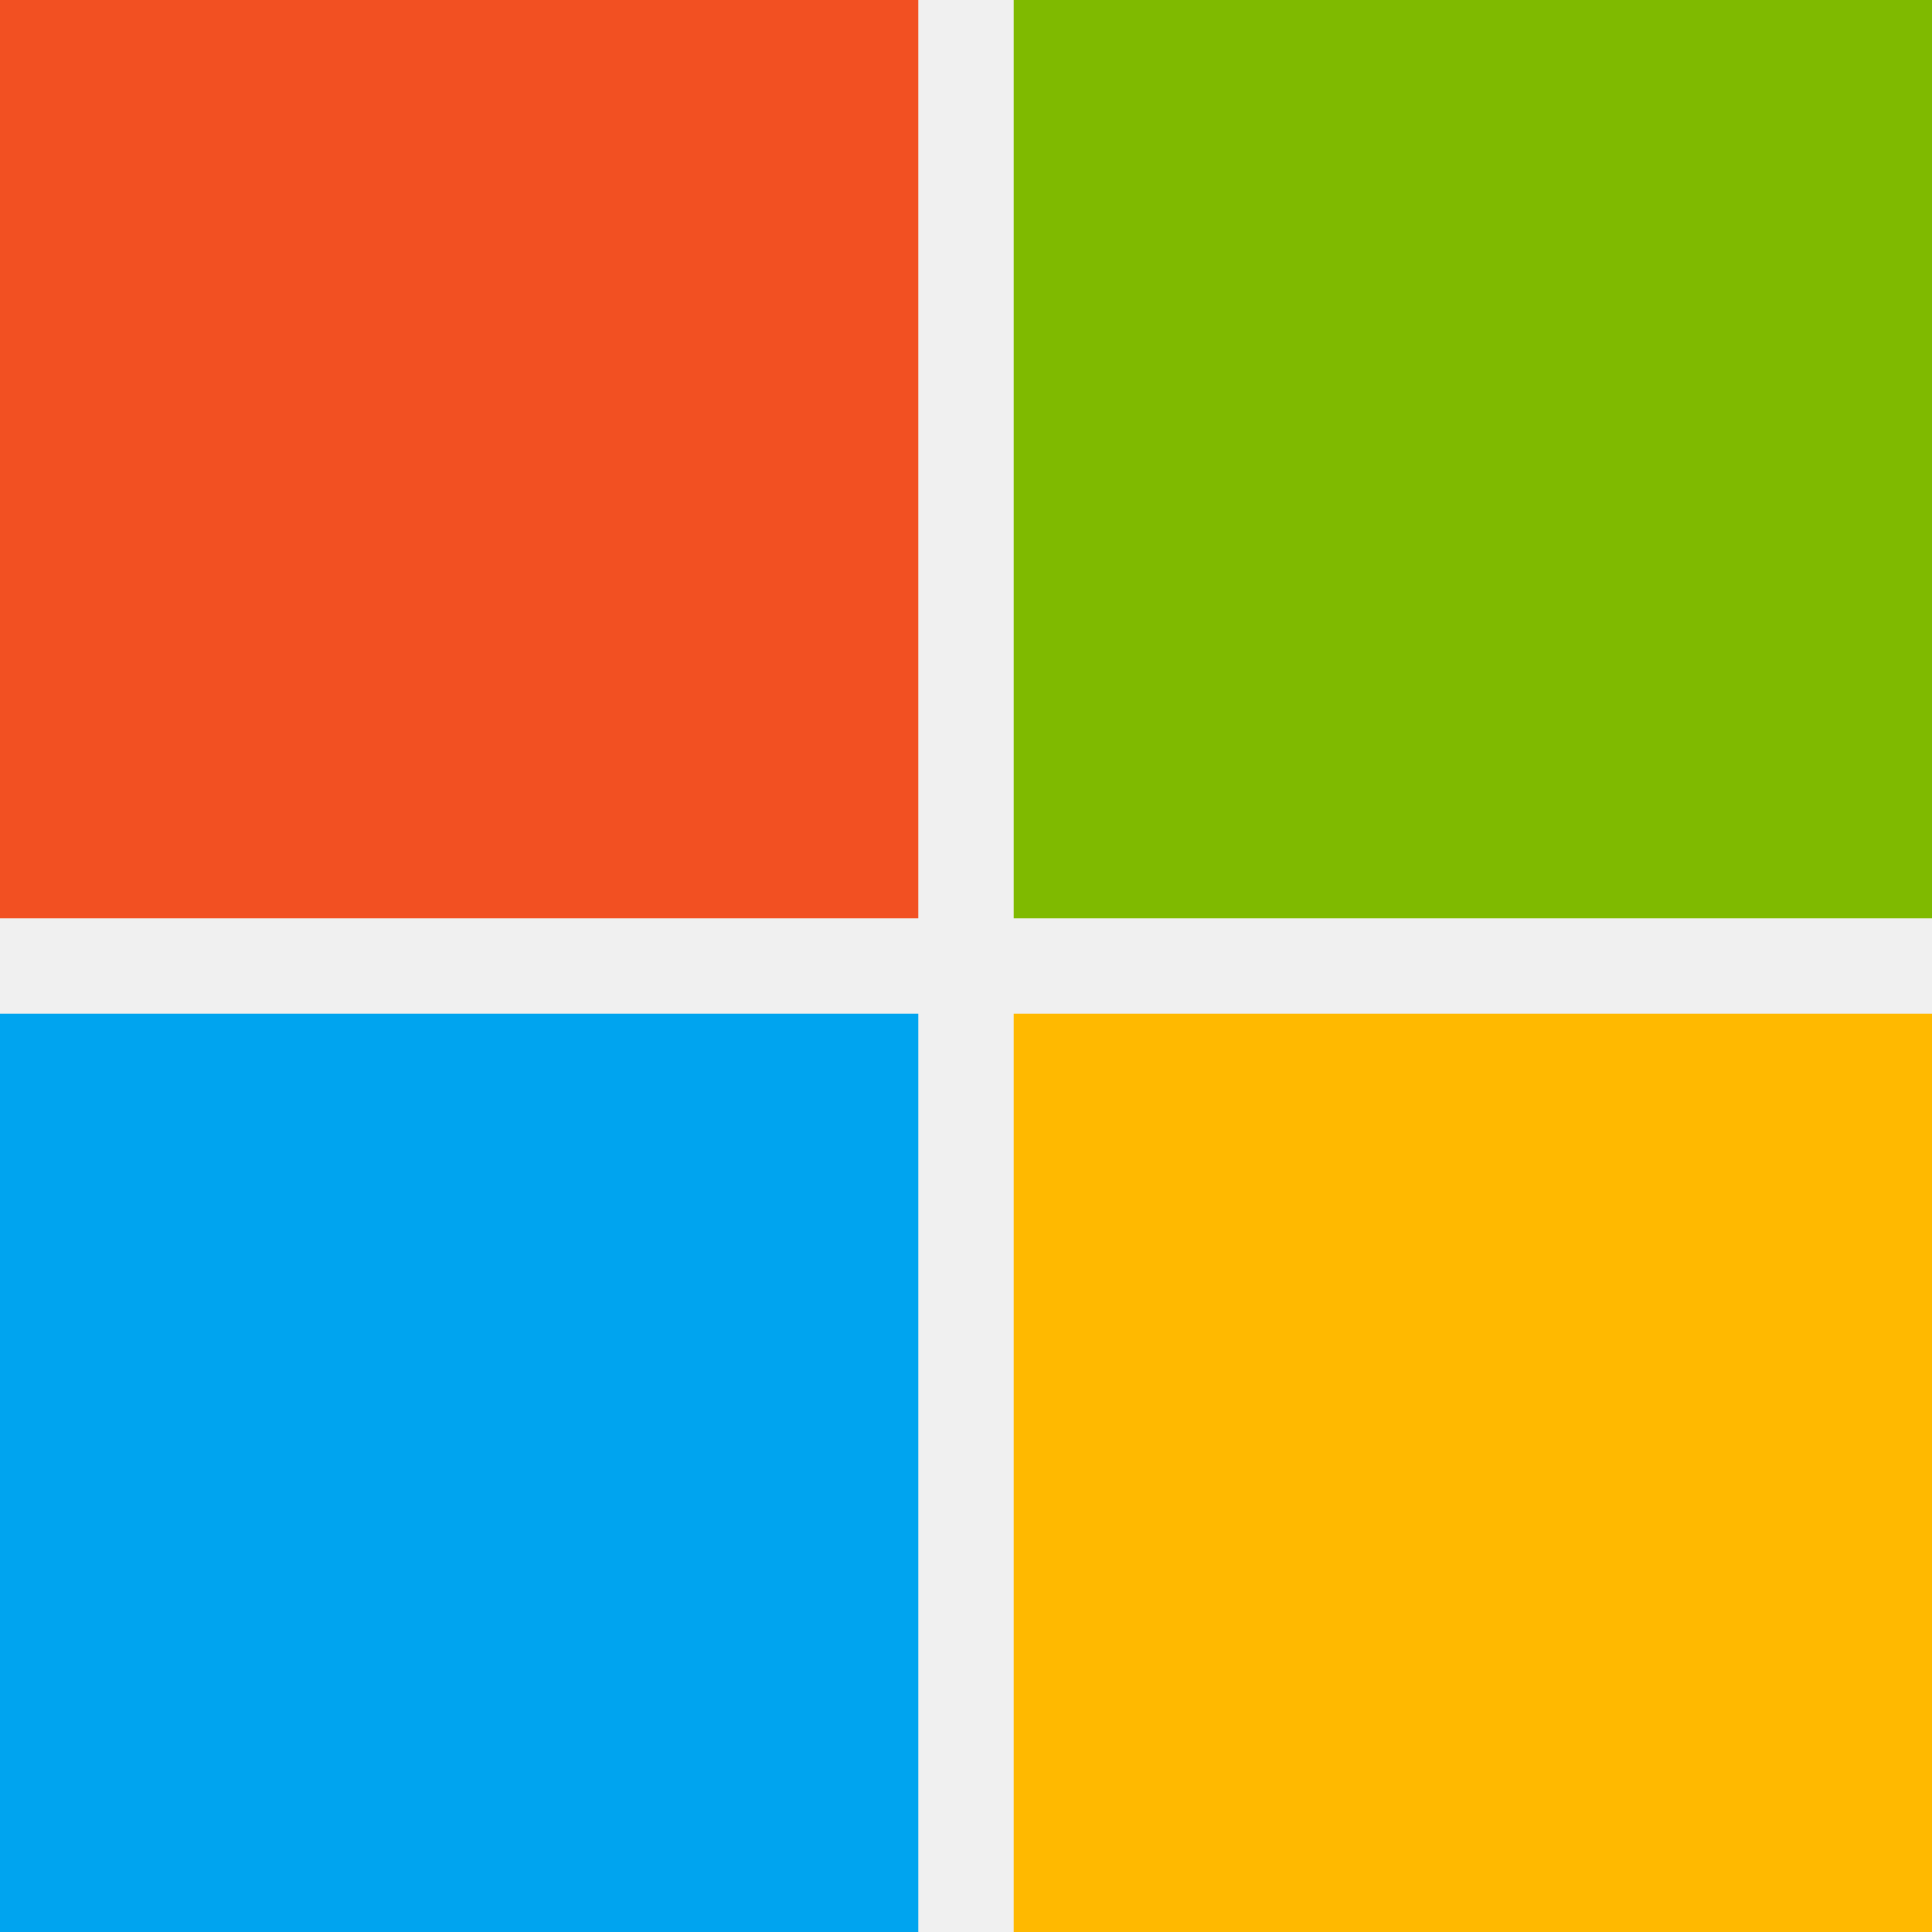
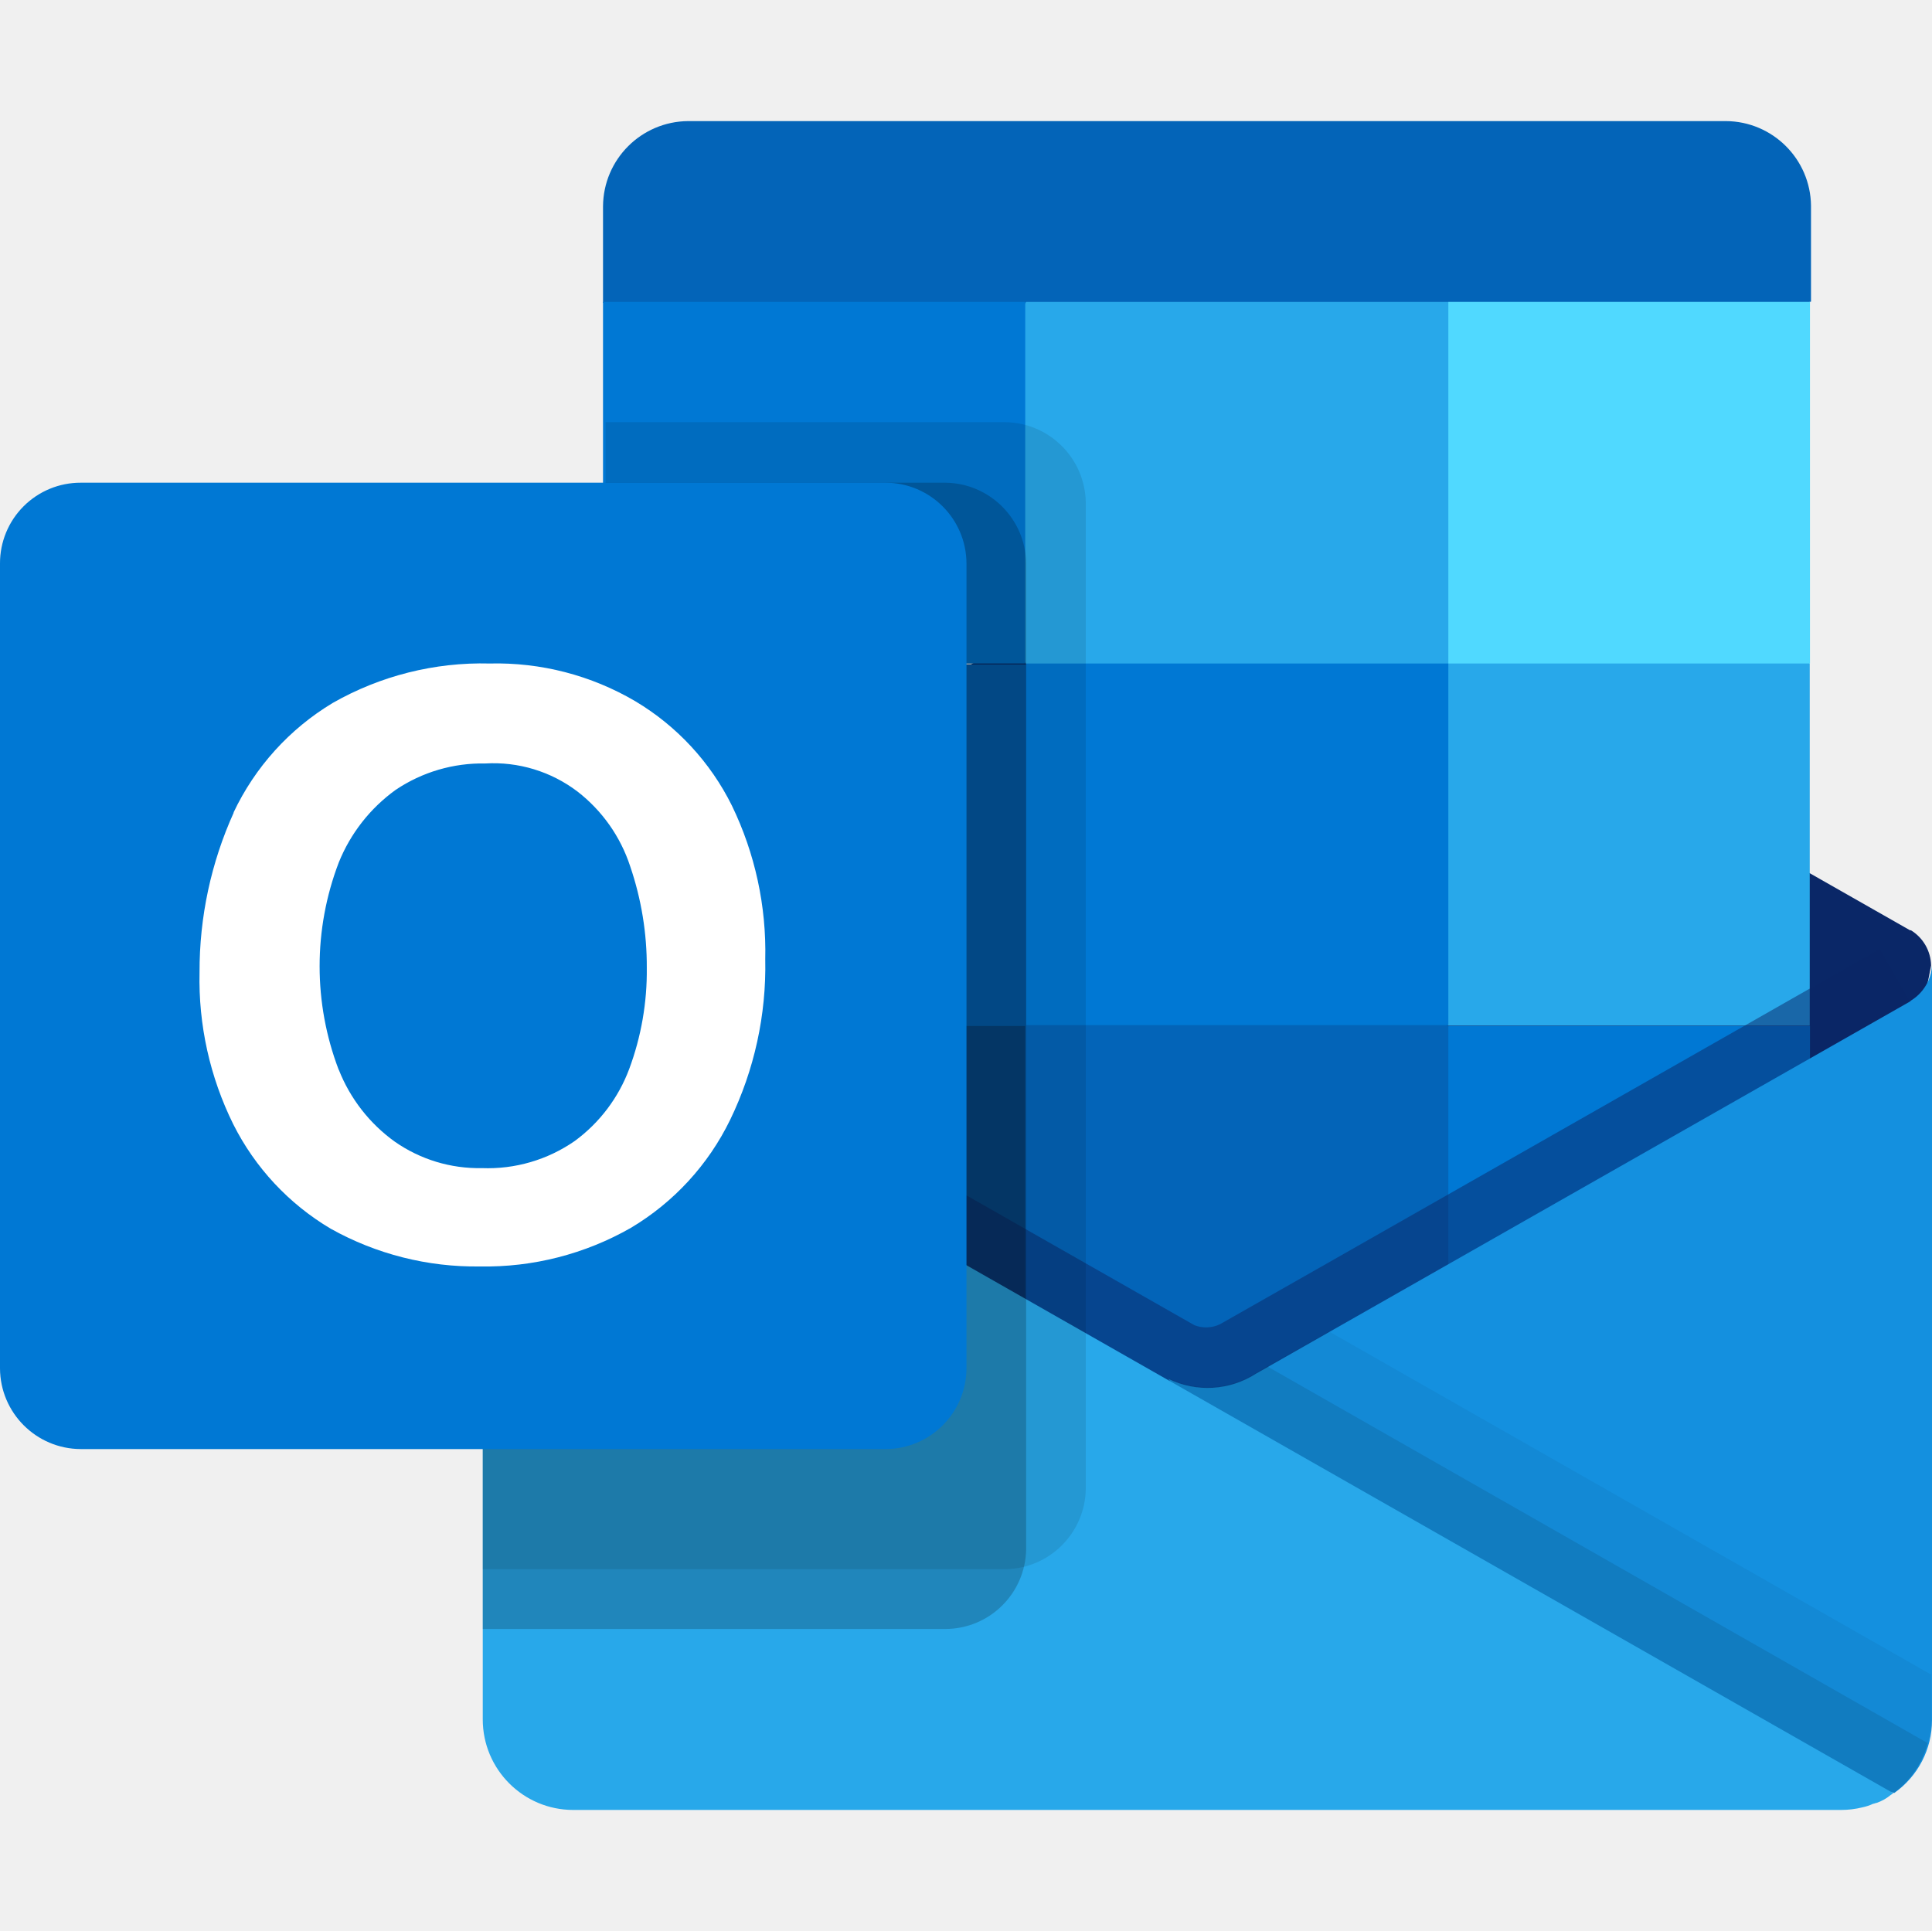
- <svg xmlns="http://www.w3.org/2000/svg" id="Layer_1" data-name="Layer 1" viewBox="0 0 32 32">
+ <svg xmlns="http://www.w3.org/2000/svg" width="32" height="31.985" viewBox="0 0 32 31.985">
  <defs>
-     <style>.cls-1{fill:#f25022;}.cls-2{fill:#7fba00;}.cls-3{fill:#00a4ef;}.cls-4{fill:#ffb900;}</style>
+     <style>.a-outlook{fill:#0364b8;}.b-outlook{fill:#0a2767;}.c-outlook{fill:#28a8ea;}.d-outlook,.m-outlook{fill:#0078d4;}.d-outlook,.e-outlook,.g-outlook{fill-rule:evenodd;}.e-outlook{fill:#50d9ff;}.f-outlook{fill:none;}.g-outlook{fill:#064a8c;}.h-outlook{fill:rgba(10,39,103,0.5);}.i-outlook{fill:#1490df;}.j-outlook{fill:rgba(0,0,0,0.05);}.k-outlook{fill:rgba(0,0,0,0.1);}.l-outlook{fill:rgba(0,0,0,0.2);}.n-outlook{fill:#fff;}</style>
  </defs>
-   <path class="cls-1" d="M0,0H15.21V15.21H0Z" />
-   <path class="cls-2" d="M16.79,0H32V15.21H16.79Z" />
-   <path class="cls-3" d="M0,16.79H15.21V32H0Z" />
-   <path class="cls-4" d="M16.79,16.79H32V32H16.79Z" />
+   <g transform="translate(7.996 2.006)">
+     <path class="a-outlook" d="M87.3,13.8H70.11a1.421,1.421,0,0,0-1.41,1.41v1.6l9.7,2.98,10.308-3V15.2A1.418,1.418,0,0,0,87.3,13.8Z" transform="translate(-66.708 -13.8)" />
+     <path class="b-outlook" d="M78.64,70.346a11.747,11.747,0,0,0,.349-1.41.7.7,0,0,0-.334-.582H78.64L67.809,62.19c-.044-.029-.1-.058-.145-.087a1.541,1.541,0,0,0-1.338,0c-.044.029-.1.058-.145.087L55.349,68.354h-.015a.666.666,0,0,0-.334.582,11.747,11.747,0,0,0,.349,1.41l11.486,8.4Z" transform="translate(-55 -54.95)" />
+     <path class="c-outlook" d="M112.014,34.4h-6.993L103,37.4l2.021,3,6.993,5.99H118V40.39Z" transform="translate(-96.021 -31.405)" />
+   </g>
+   <path class="d-outlook" d="M68.7,34.4h6.993v5.99H68.7Z" transform="translate(-58.712 -29.399)" />
+   <path class="e-outlook" d="M165,34.4h5.99v5.99H165Z" transform="translate(-141.011 -29.399)" />
+   <path class="a-outlook" d="M82.7,81.69,75.708,75.7H68.7v5.99l6.993,5.99,10.831,1.774Z" transform="translate(-58.712 -64.694)" />
+   <path class="f-outlook" d="M69,34.4H88.962" transform="translate(-58.968 -29.399)" />
+   <path class="d-outlook" d="M116.9,75.6h6.993v5.99H116.9Z" transform="translate(-99.904 -64.609)" />
+   <path class="g-outlook" d="M68.7,116.9h6.993v5.99H68.7Z" transform="translate(-58.712 -99.904)" />
+   <path class="d-outlook" d="M165,116.9h5.99v5.99H165Z" transform="translate(-141.011 -99.904)" />
+   <g transform="translate(0 6.993)">
+     <path class="h-outlook" d="M69.491,117.594,57.7,109l.494-.872s10.744,6.121,10.9,6.208a.532.532,0,0,0,.422-.015c.16-.087,10.933-6.223,10.933-6.223l.494.872Z" transform="translate(-49.311 -99.377)" />
+     <path class="i-outlook" d="M145.4,110.582h0l-.015.015-10.831,6.164a1.483,1.483,0,0,1-1.454.087l3.78,5.06,8.244,1.8h0a1.475,1.475,0,0,0,.625-1.207V110a.733.733,0,0,1-.349.582Z" transform="translate(-113.749 -101)" />
+     <path class="j-outlook" d="M145.734,158.126v-.741l-9.974-5.685-1.207.683a1.483,1.483,0,0,1-1.454.087l3.78,5.06,8.244,1.8h0a1.5,1.5,0,0,0,.611-1.207Z" transform="translate(-113.749 -136.638)" />
+     <path class="k-outlook" d="M145.676,161.937,134.743,155.7l-.189.116a1.483,1.483,0,0,1-1.454.087l3.78,5.06,8.244,1.8h0a1.482,1.482,0,0,0,.552-.829Z" transform="translate(-113.749 -140.056)" />
+     <path class="c-outlook" d="M55.349,110.6h0l-.044-.029A.665.665,0,0,1,55,110v12.489a1.5,1.5,0,0,0,1.5,1.5H77.492a1.465,1.465,0,0,0,.363-.044.82.82,0,0,0,.174-.058c.015,0,.044-.015.058-.015a.737.737,0,0,0,.233-.131l.044-.029Z" transform="translate(-47.004 -101)" />
+     <path class="k-outlook" d="M64.988,65.765V49.438A1.353,1.353,0,0,0,63.651,48.1H57.035v7.458l-1.687.96h-.015A.666.666,0,0,0,55,57.1v10h8.665A1.35,1.35,0,0,0,64.988,65.765Z" transform="translate(-47.004 -48.1)" />
+     <path class="l-outlook" d="M64,72.665V56.338A1.353,1.353,0,0,0,62.662,55H57.035v6.455l-1.687.96h-.015A.666.666,0,0,0,55,63V73.988h7.662A1.34,1.34,0,0,0,64,72.665Zm0-2.006V56.338A1.353,1.353,0,0,0,62.662,55H57.035v6.455l-1.687.96h-.015A.666.666,0,0,0,55,63v9h7.662A1.353,1.353,0,0,0,64,70.658Zm-1,0V56.338A1.353,1.353,0,0,0,61.659,55H57.035v6.455l-1.687.96h-.015A.666.666,0,0,0,55,63v9h6.659A1.343,1.343,0,0,0,63,70.658Z" transform="translate(-47.004 -53.997)" />
+     <path class="m-outlook" d="M1.338,55H14.67a1.343,1.343,0,0,1,1.338,1.338V69.67a1.343,1.343,0,0,1-1.338,1.338H1.338A1.343,1.343,0,0,1,0,69.67V56.338A1.334,1.334,0,0,1,1.338,55Z" transform="translate(0 -53.997)" />
+     <path class="n-outlook" d="M23.262,78.057a4.223,4.223,0,0,1,1.643-1.817,4.989,4.989,0,0,1,2.6-.654,4.538,4.538,0,0,1,2.413.625,4.171,4.171,0,0,1,1.6,1.73,5.545,5.545,0,0,1,.552,2.544,5.823,5.823,0,0,1-.582,2.661,4.241,4.241,0,0,1-1.643,1.788,4.858,4.858,0,0,1-2.5.64,4.922,4.922,0,0,1-2.472-.625,4.206,4.206,0,0,1-1.614-1.73A5.4,5.4,0,0,1,22.7,80.7a6.366,6.366,0,0,1,.567-2.646Zm1.745,4.26a2.677,2.677,0,0,0,.93,1.192,2.434,2.434,0,0,0,1.439.436,2.524,2.524,0,0,0,1.541-.451,2.615,2.615,0,0,0,.9-1.192,4.654,4.654,0,0,0,.291-1.672,5.127,5.127,0,0,0-.276-1.687,2.578,2.578,0,0,0-.872-1.236,2.3,2.3,0,0,0-1.527-.465,2.568,2.568,0,0,0-1.483.436,2.748,2.748,0,0,0-.945,1.207,4.812,4.812,0,0,0,0,3.431Z" transform="translate(-19.395 -71.588)" />
+   </g>
+   <path class="f-outlook" d="M0,0H31.985V31.985H0Z" />
</svg>
